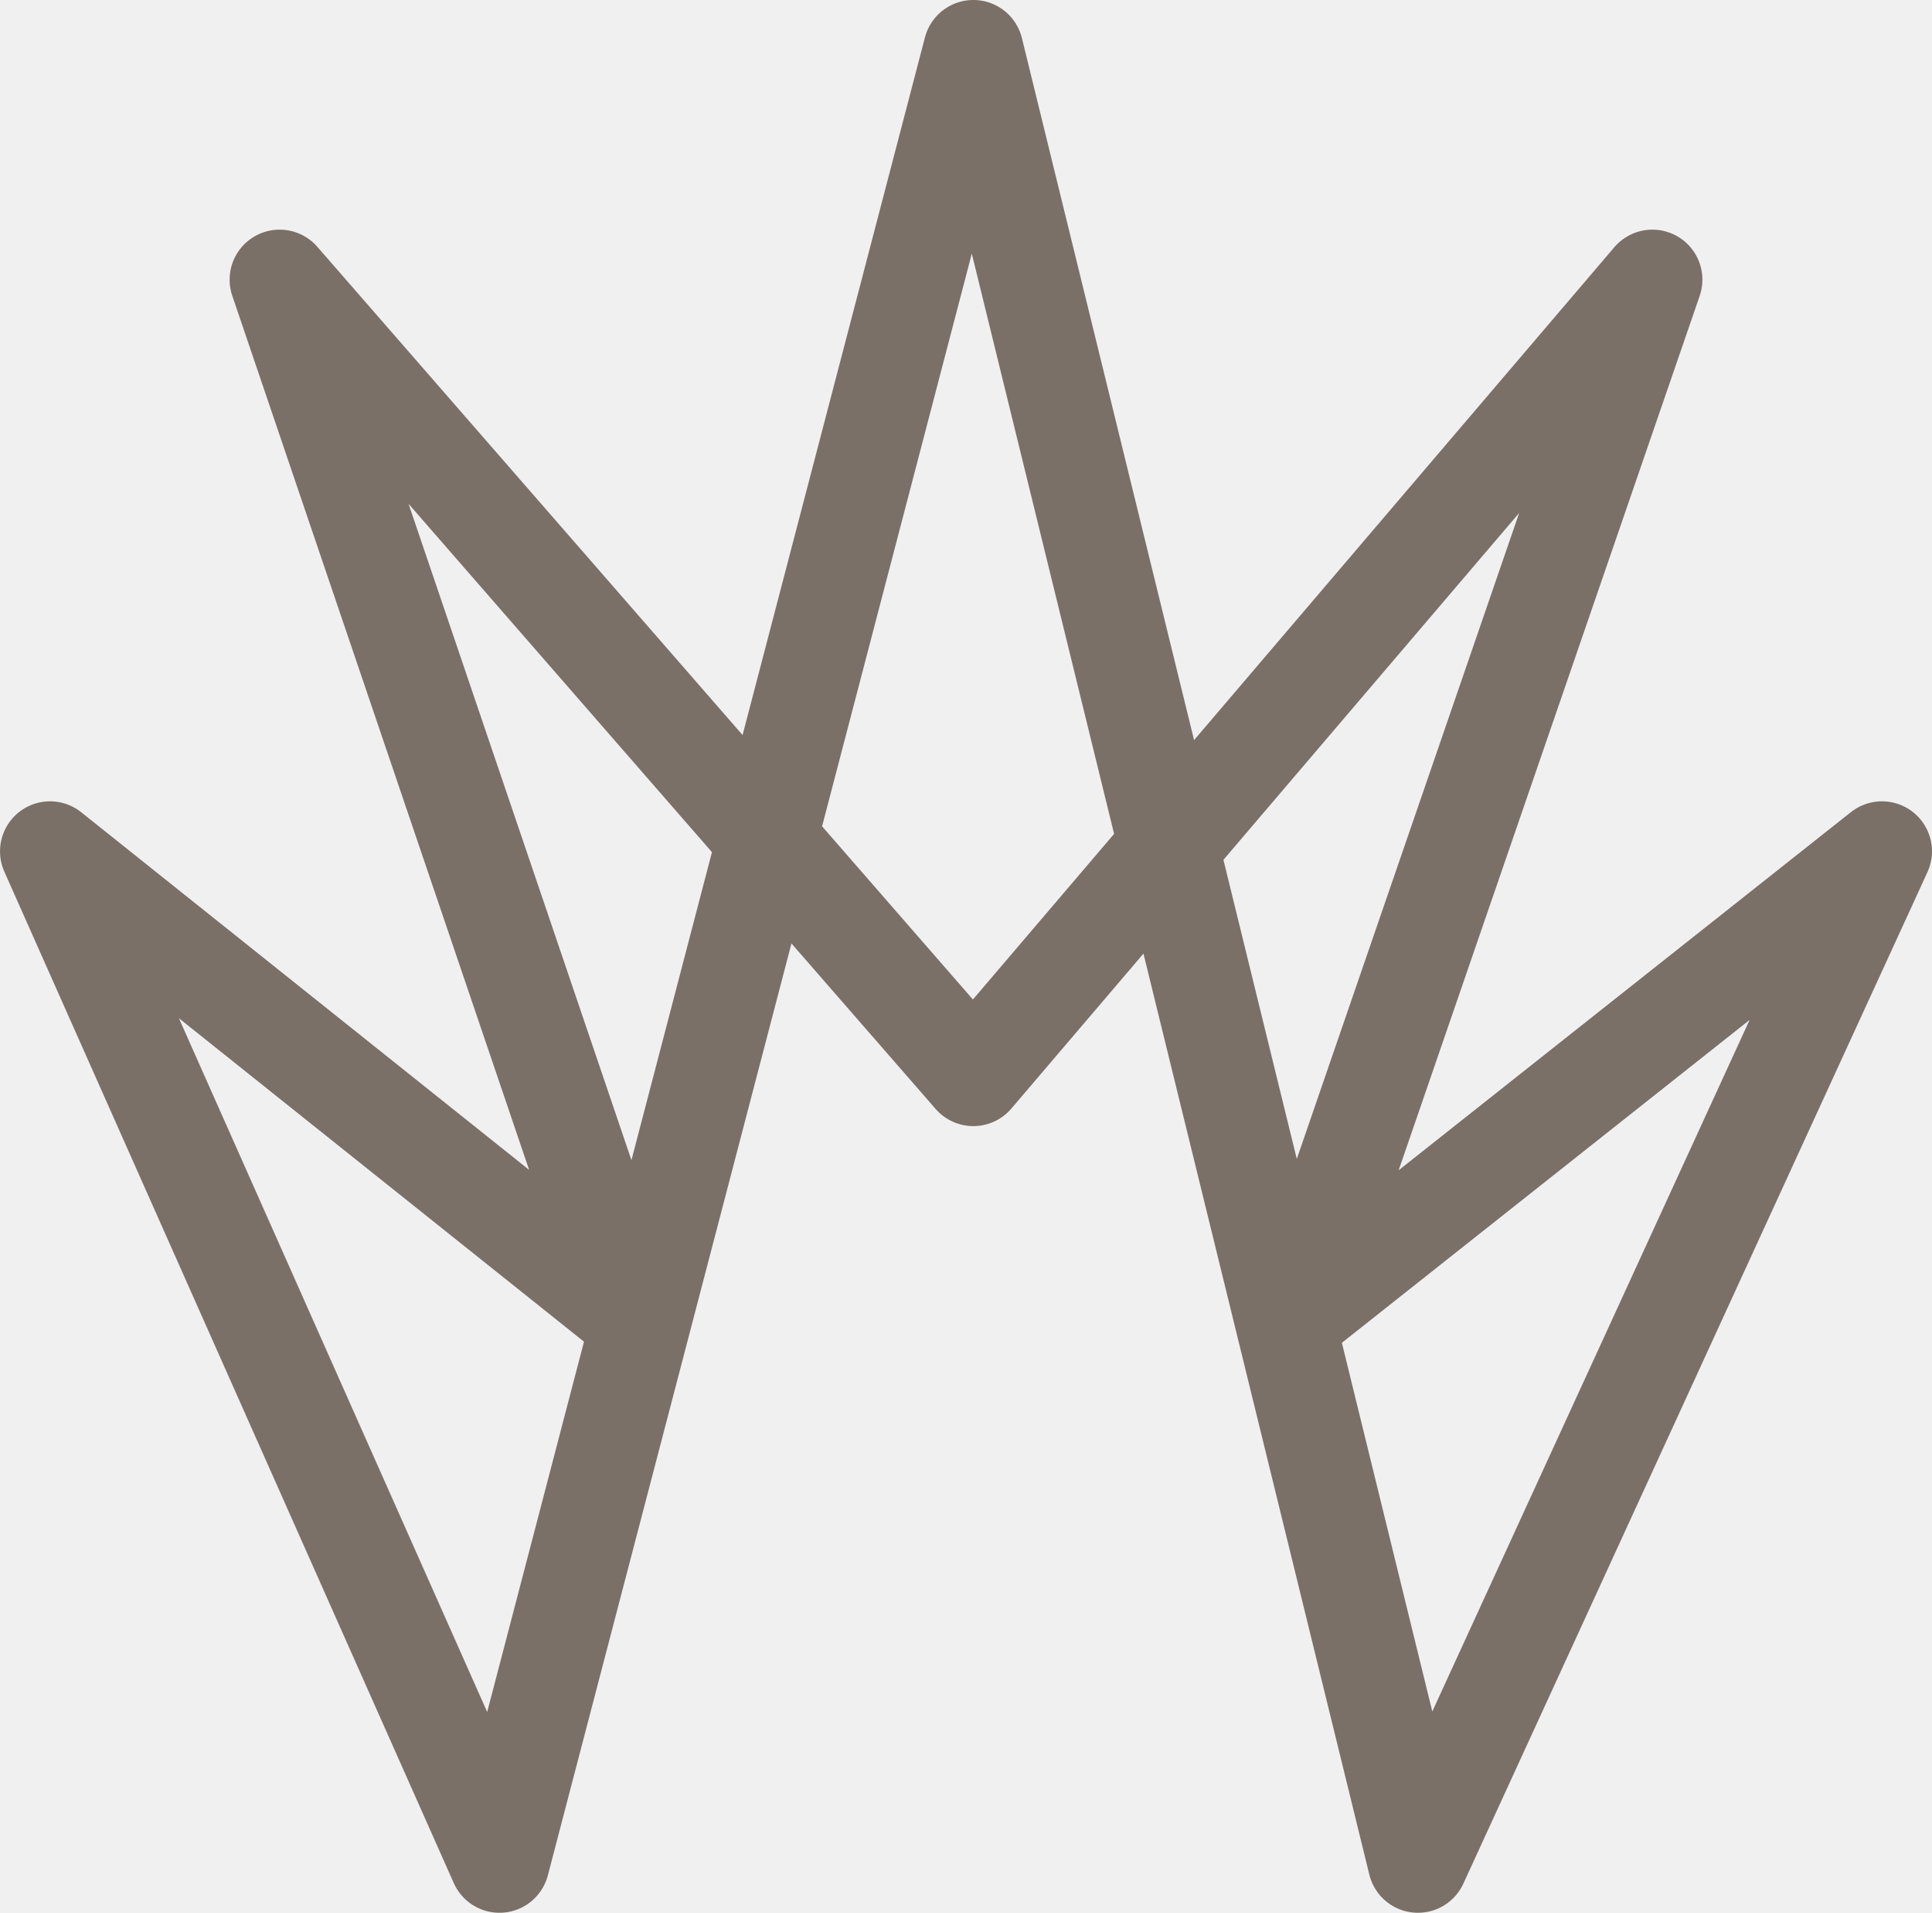
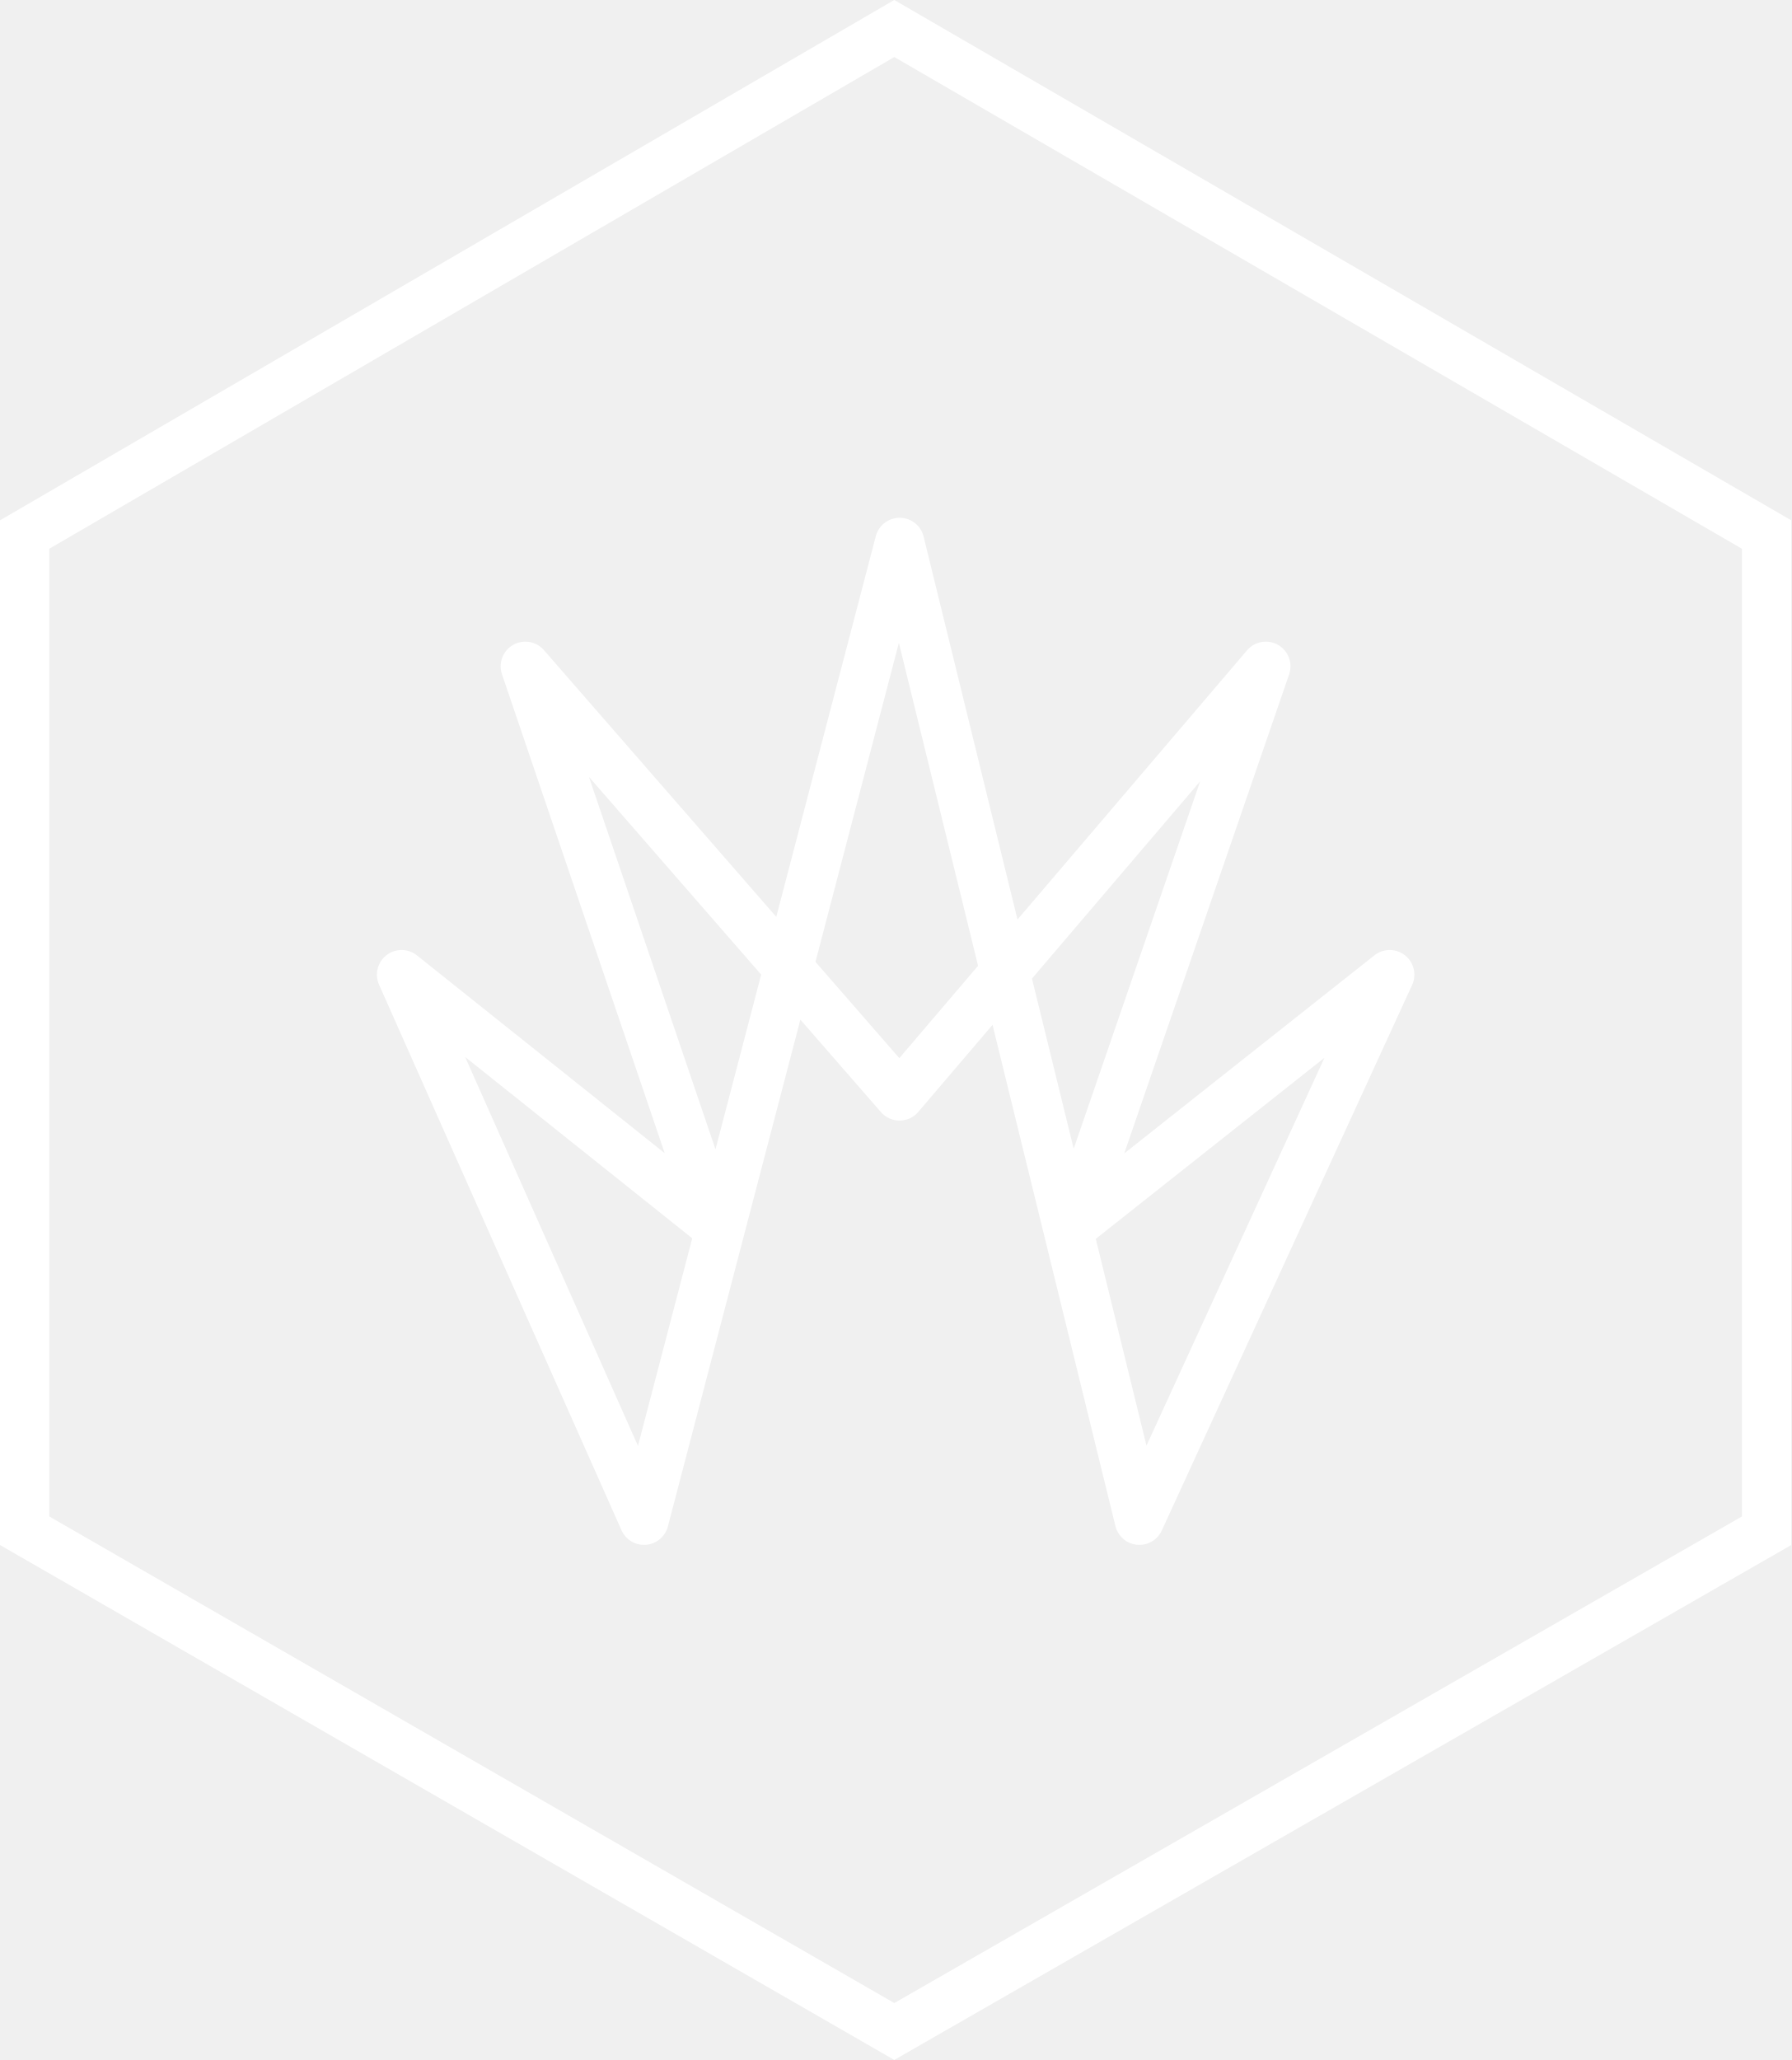
- <svg xmlns="http://www.w3.org/2000/svg" width="135.224" height="133.857" viewBox="0 0 135.224 133.857">
-   <path id="logo_mmi_svg" d="M3100.971,564.191l32.481-70.78-41.03,32.484,24.96-72.49-47.529,55.735L3021.3,453.405l24.621,72.49-40.691-32.484,31.457,70.78,33.168-126.857Z" transform="translate(-3001.729 -433.835)" fill="none" stroke="#7a7068" stroke-linecap="round" stroke-linejoin="round" stroke-width="7" />
+ <svg xmlns="http://www.w3.org/2000/svg" width="72.649" height="83.54" viewBox="0 0 72.649 83.54">
+   <g id="logo_mmi_svg" transform="translate(1 1.156)">
+     <path id="Tracé_1" data-name="Tracé 1" d="M3004.517,388.267l-35.271,20.521v40.4l35.271,20.307,35.378-20.307v-40.4Z" transform="translate(-2969.246 -388.267)" fill="none" stroke="#fff" stroke-width="2" />
+     <path id="Tracé_2" data-name="Tracé 2" d="M3035.156,476.987l10.153-22.124-12.825,10.154,7.8-22.659-14.856,17.422-15.177-17.422,7.7,22.659-12.719-10.154,9.833,22.124,10.368-39.653Z" transform="translate(-2989.945 -416.493)" fill="none" stroke="#fff" stroke-linecap="round" stroke-linejoin="round" stroke-width="2" />
+   </g>
</svg>
